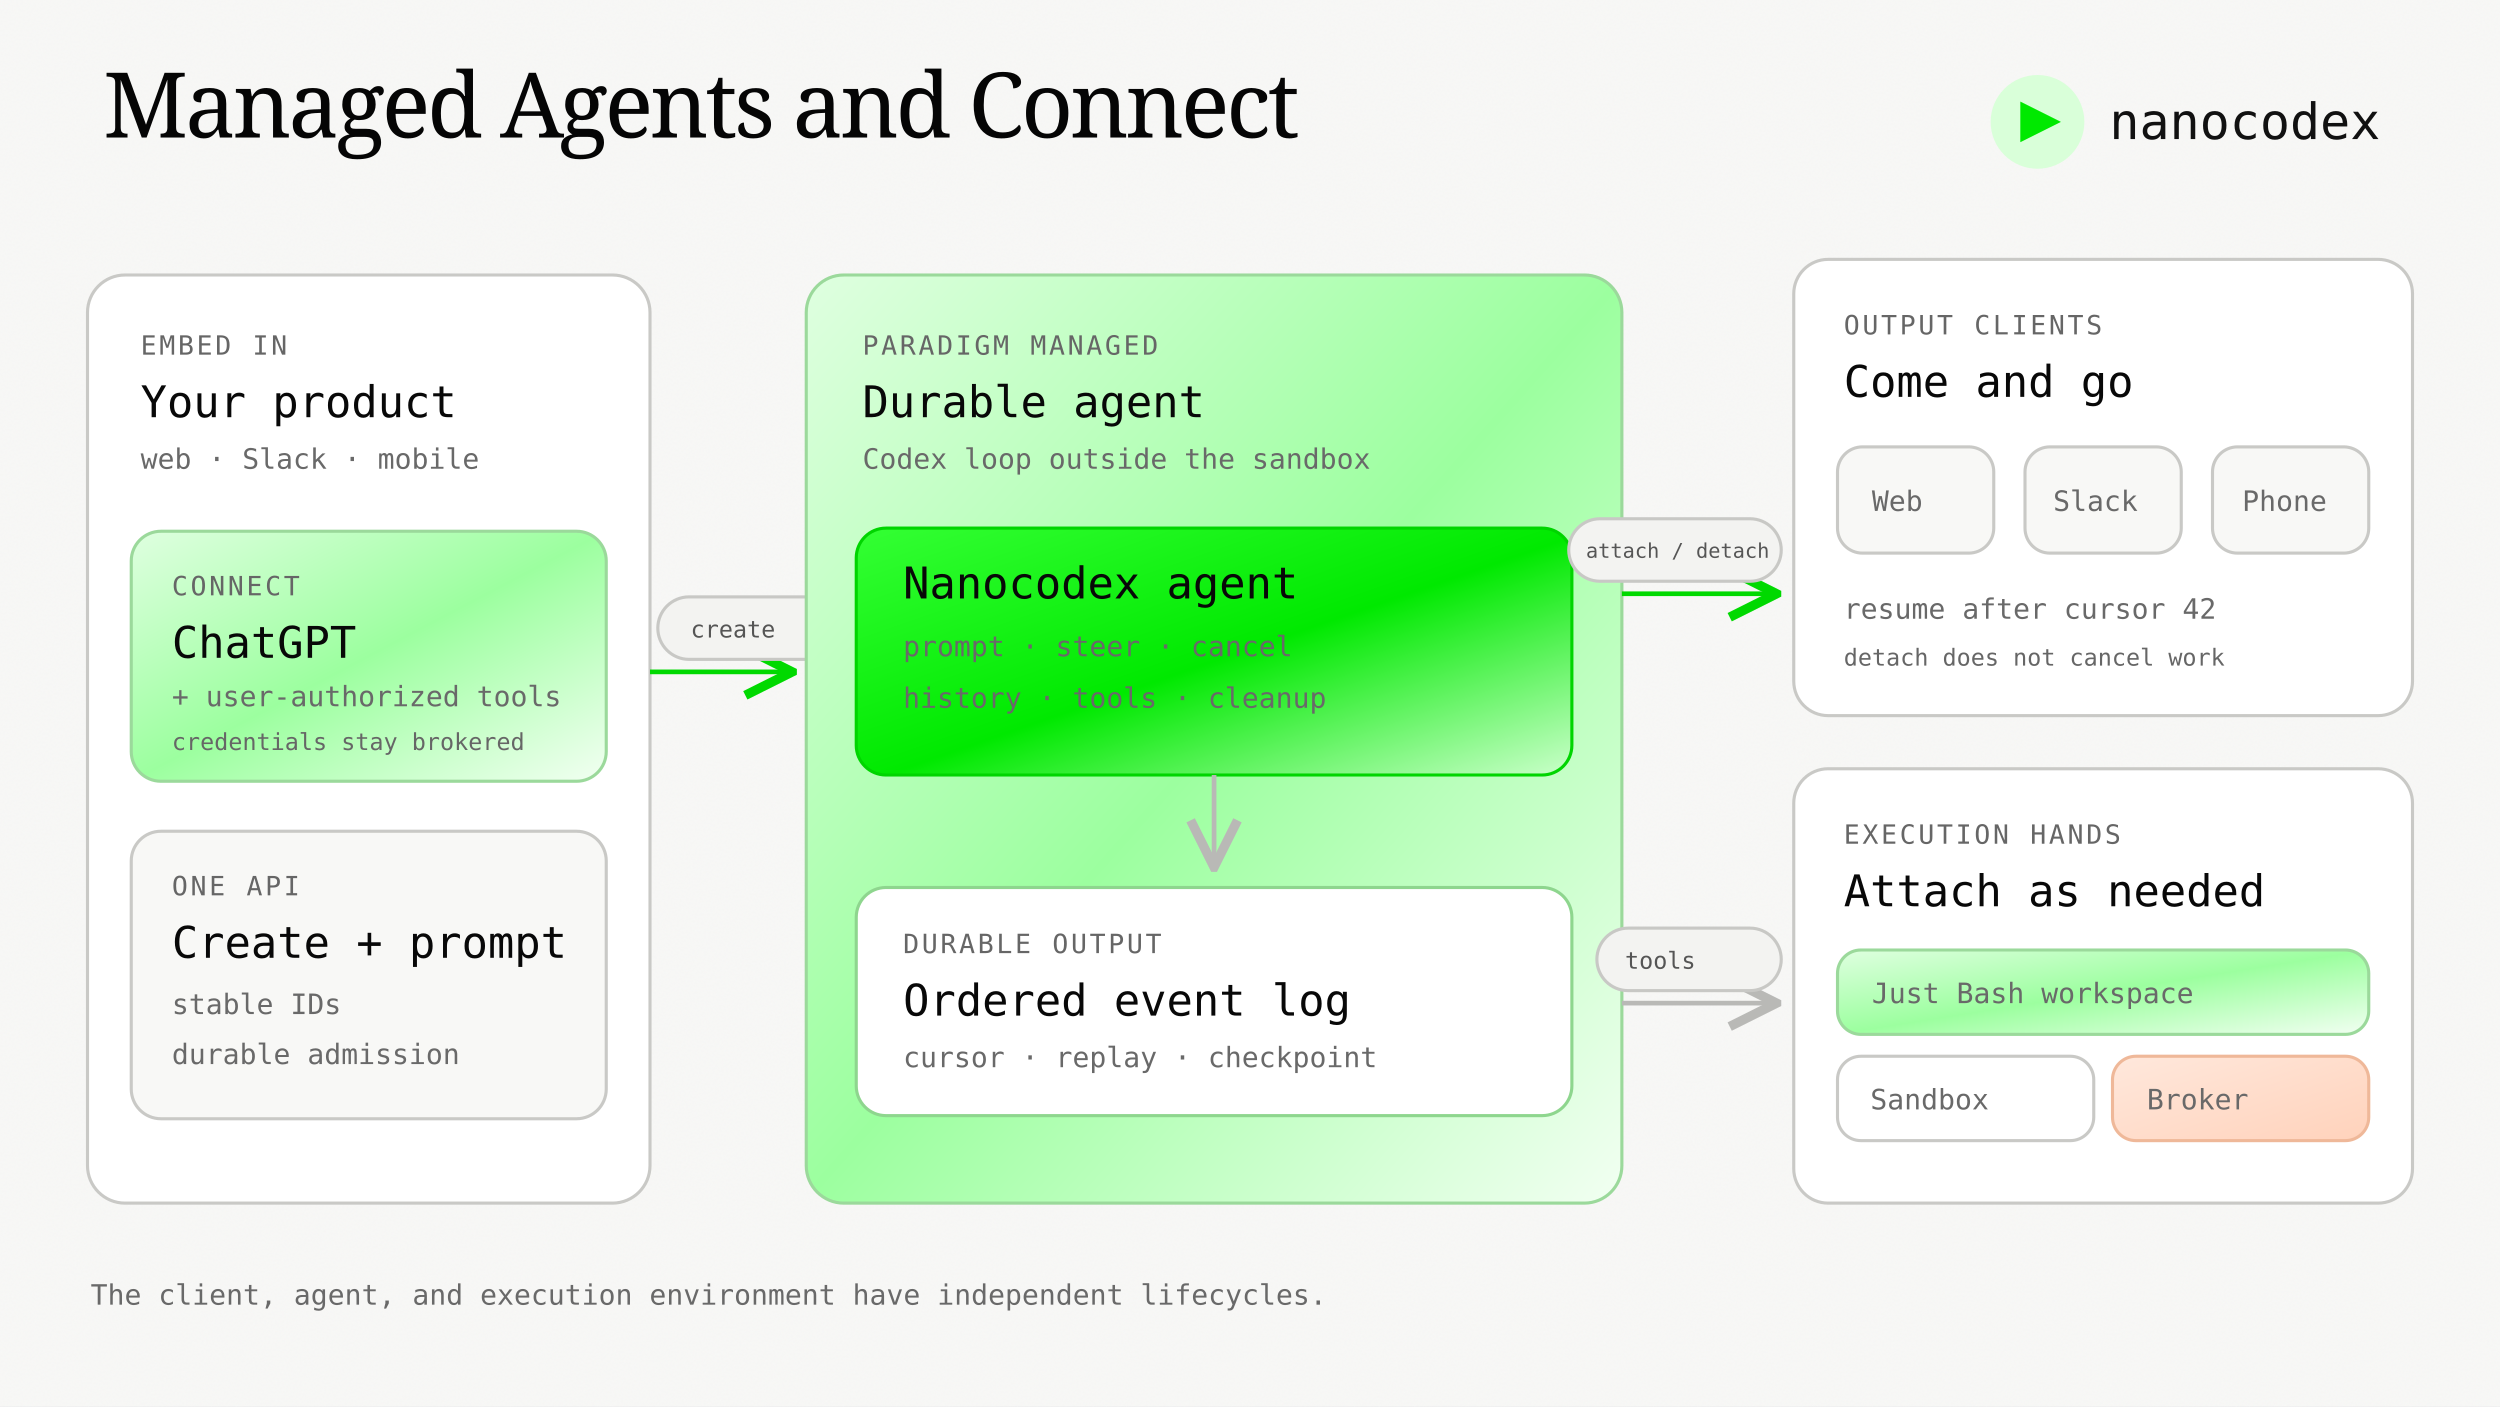
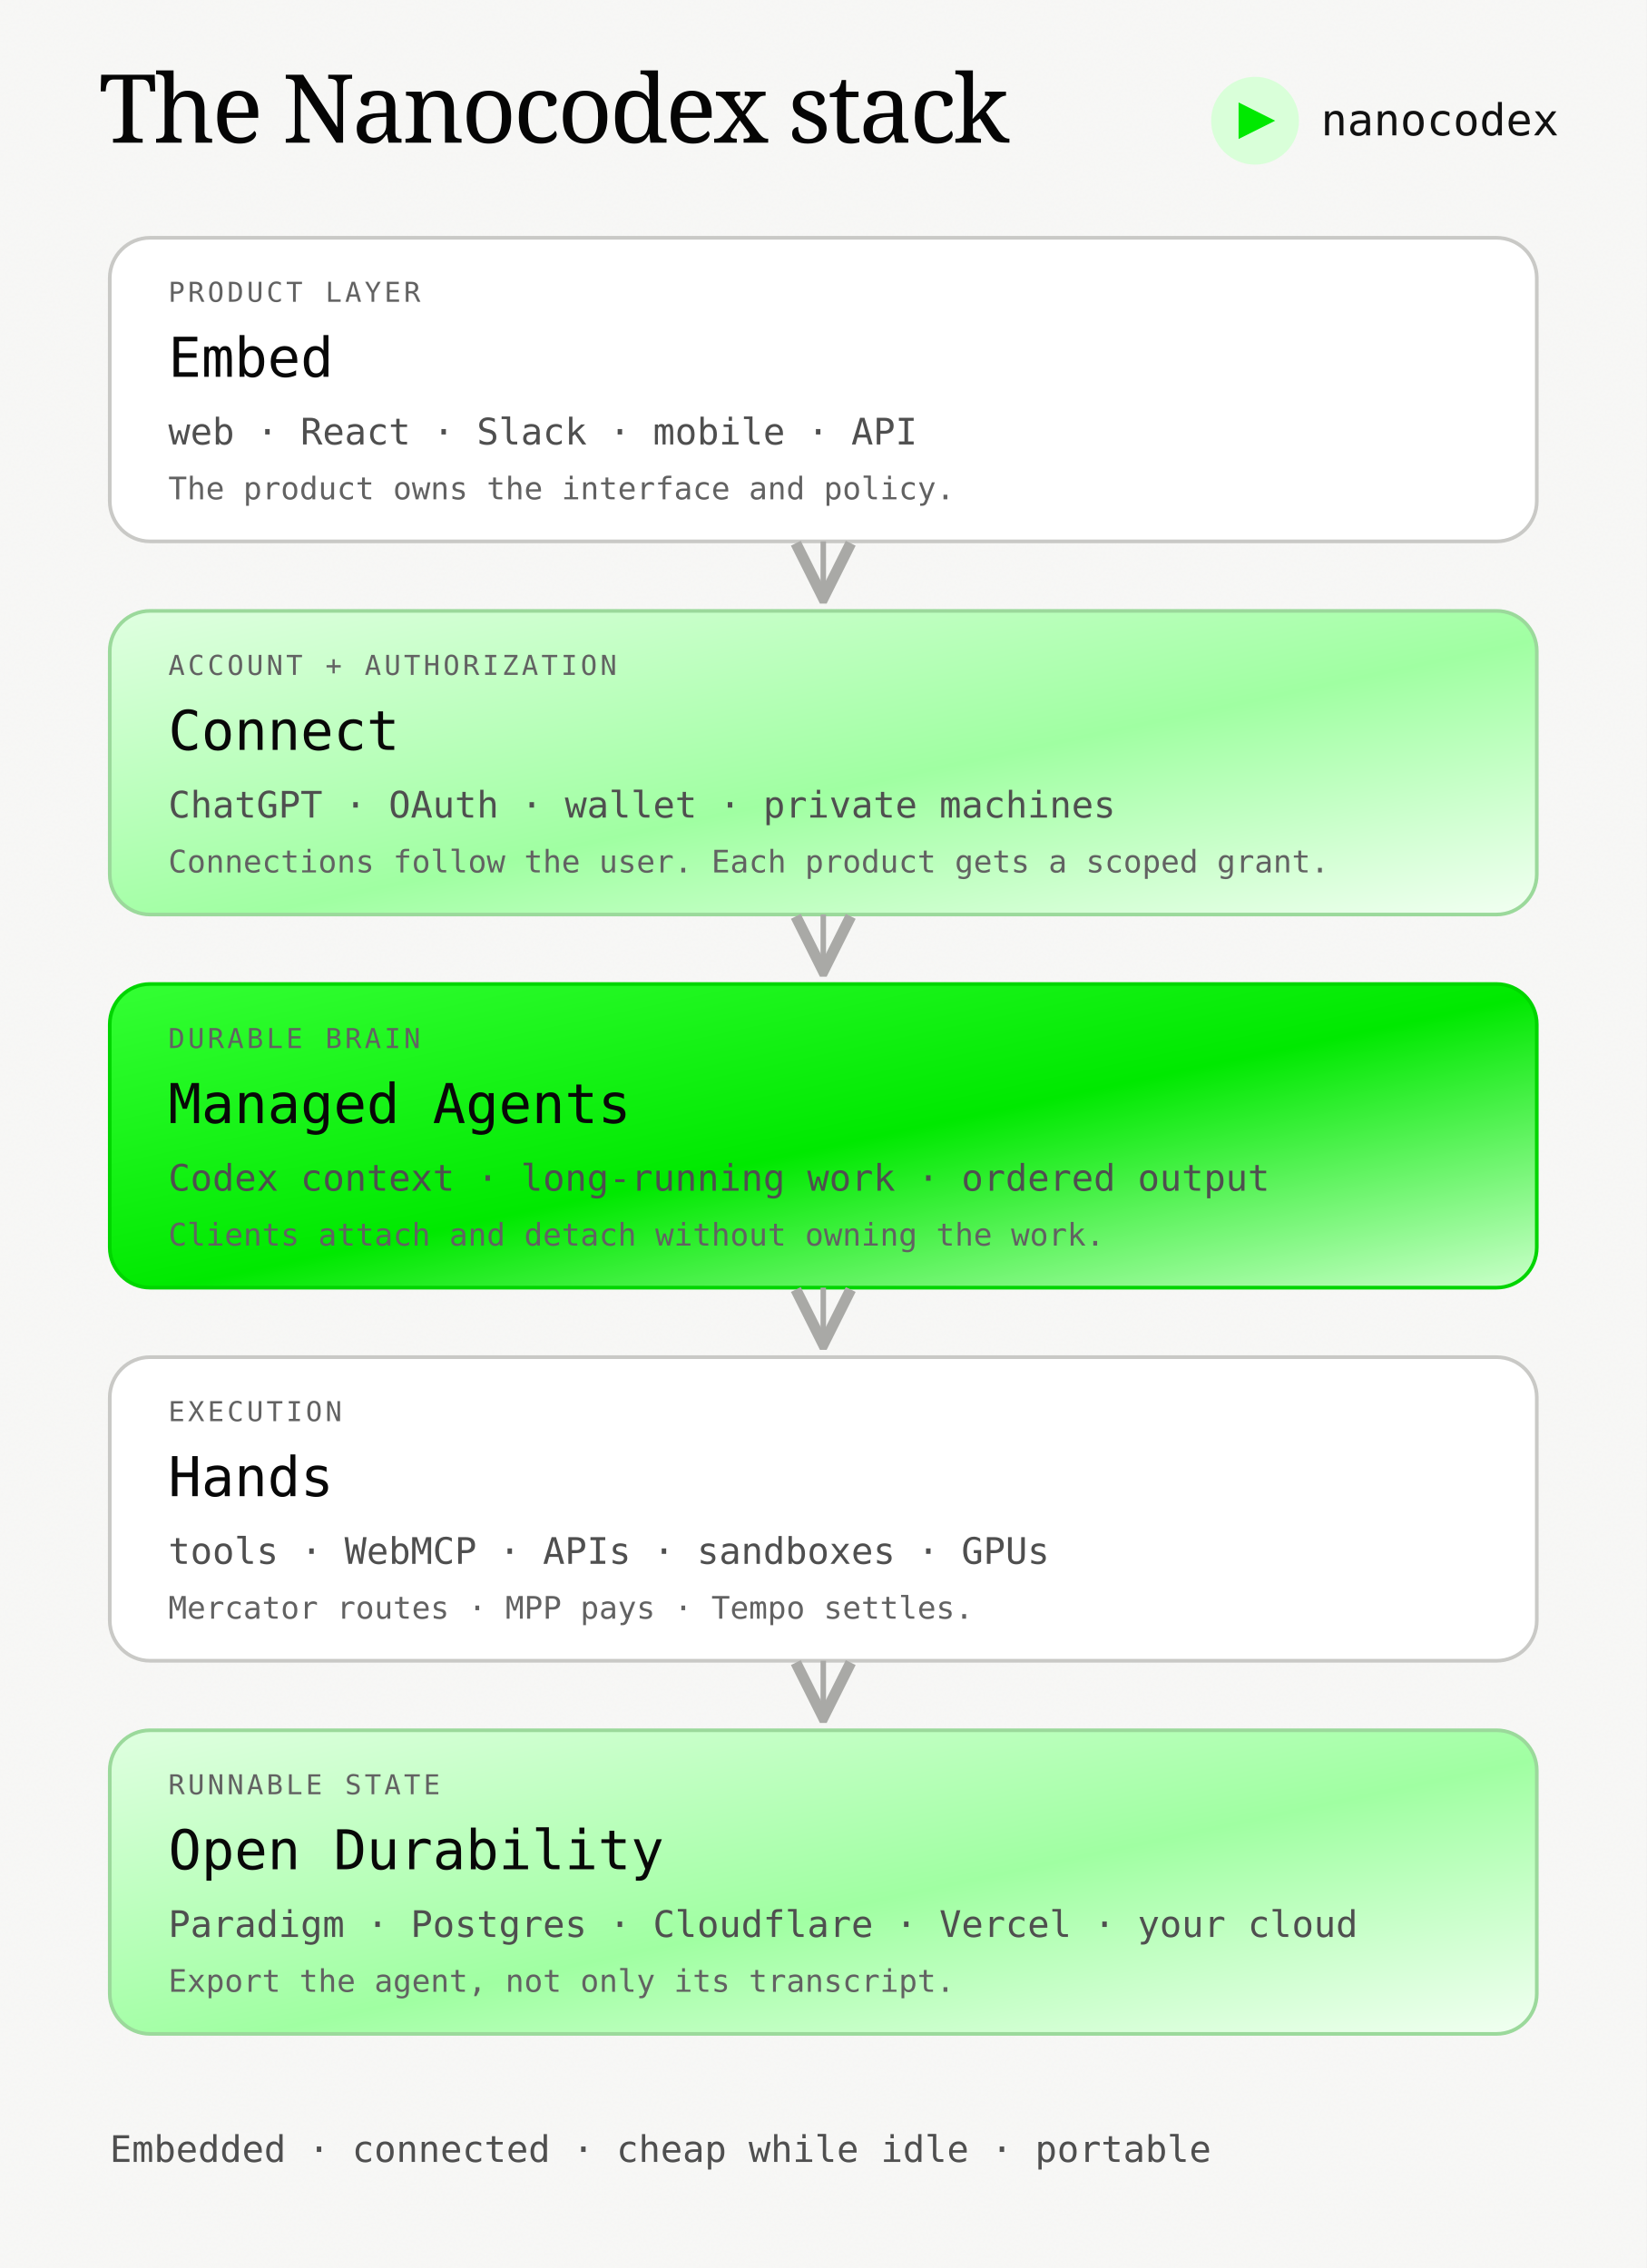
- <svg xmlns="http://www.w3.org/2000/svg" width="1600" height="900" viewBox="0 0 1600 900" role="img" aria-labelledby="title desc">
+ <svg xmlns="http://www.w3.org/2000/svg" width="900" height="1240" viewBox="0 0 900 1240" role="img" aria-labelledby="title desc">
  <defs>
    <filter id="paper" x="-5%" y="-5%" width="110%" height="110%">
-       <feTurbulence type="fractalNoise" baseFrequency="0.7" numOctaves="2" seed="12" result="n" />
-       <feComponentTransfer in="n" result="f">
+       <feTurbulence type="fractalNoise" baseFrequency="0.7" numOctaves="2" seed="12" result="noise" />
+       <feComponentTransfer in="noise" result="faint">
        <feFuncA type="table" tableValues="0 0.035" />
      </feComponentTransfer>
-       <feBlend in="SourceGraphic" in2="f" mode="multiply" />
+       <feBlend in="SourceGraphic" in2="faint" mode="multiply" />
    </filter>
-     <linearGradient id="green" x1="0" y1="0" x2="1" y2="1">
+     <linearGradient id="greenSoft" x1="0" y1="0" x2="1" y2="1">
      <stop stop-color="#dfffe0" />
-       <stop offset=".5" stop-color="#9cff9f" />
+       <stop offset=".55" stop-color="#a0ffa2" />
      <stop offset="1" stop-color="#f2fff2" />
    </linearGradient>
-     <linearGradient id="strong" x1="0" y1="0" x2="1" y2="1">
+     <linearGradient id="greenStrong" x1="0" y1="0" x2="1" y2="1">
      <stop stop-color="#34ff34" />
      <stop offset=".52" stop-color="#00e900" />
      <stop offset="1" stop-color="#caffca" />
    </linearGradient>
-     <linearGradient id="orange" x1="0" y1="0" x2="1" y2="1">
-       <stop stop-color="#ffe8dc" />
-       <stop offset="1" stop-color="#ffd2bb" />
-     </linearGradient>
    <marker id="arrow" markerWidth="12" markerHeight="12" refX="10" refY="6" orient="auto">
-       <path d="M1 1l10 5-10 5" fill="none" stroke="#b9b9b6" stroke-width="2" />
+       <path d="M1 1l10 5-10 5" fill="none" stroke="#a9a9a6" stroke-width="2" />
    </marker>
-     <marker id="arrowGreen" markerWidth="12" markerHeight="12" refX="10" refY="6" orient="auto">
-       <path d="M1 1l10 5-10 5" fill="none" stroke="#00d900" stroke-width="2" />
-     </marker>
-     <style>.title{font:58px Georgia,serif;fill:#050505;letter-spacing:-2px}.repo{font:32px ui-monospace,SFMono-Regular,Menlo,monospace;fill:#111}.eyebrow{font:17px ui-monospace,SFMono-Regular,Menlo,monospace;fill:#666;letter-spacing:1.7px}.heading{font:28px ui-monospace,SFMono-Regular,Menlo,monospace;fill:#080808}.body{font:18px ui-monospace,SFMono-Regular,Menlo,monospace;fill:#696969}.small{font:15px ui-monospace,SFMono-Regular,Menlo,monospace;fill:#666}.tiny{font:13px ui-monospace,SFMono-Regular,Menlo,monospace;fill:#555}.pill{font:15px ui-monospace,SFMono-Regular,Menlo,monospace;fill:#555}.panel{fill:#fff;stroke:#c9c9c6;stroke-width:2}.line{fill:none;stroke:#b9b9b6;stroke-width:3;marker-end:url(#arrow)}.live{fill:none;stroke:#00d900;stroke-width:3;marker-end:url(#arrowGreen)}</style>
+     <style>
+       .title{font:52px Georgia,serif;fill:#050505;letter-spacing:-1.5px}
+       .repo{font:24px ui-monospace,SFMono-Regular,Menlo,monospace;fill:#111}
+       .eyebrow{font:15px ui-monospace,SFMono-Regular,Menlo,monospace;fill:#626262;letter-spacing:1.7px}
+       .heading{font:30px ui-monospace,SFMono-Regular,Menlo,monospace;fill:#080808}
+       .body{font:20px ui-monospace,SFMono-Regular,Menlo,monospace;fill:#4f4f4f}
+       .small{font:17px ui-monospace,SFMono-Regular,Menlo,monospace;fill:#626262}
+       .panel{fill:#fff;stroke:#c9c9c6;stroke-width:2}
+       .line{fill:none;stroke:#a9a9a6;stroke-width:3;marker-end:url(#arrow)}
+     </style>
  </defs>
-   <rect width="1600" height="900" fill="#f8f8f6" filter="url(#paper)" />
-   <text x="66" y="88" class="title">Managed Agents and Connect</text>
-   <g transform="translate(1274 48)">
-     <circle cx="30" cy="30" r="30" fill="#d9ffd9" />
-     <path d="M19 17L45 30 19 43Z" fill="#00e900" />
-     <text x="76" y="41" class="repo">nanocodex</text>
+   <rect width="900" height="1240" fill="#f8f8f6" filter="url(#paper)" />
+   <text x="54" y="78" class="title">The Nanocodex stack</text>
+   <g transform="translate(662 42)">
+     <circle cx="24" cy="24" r="24" fill="#d9ffd9" />
+     <path d="M15 14l20 10-20 10z" fill="#00e900" />
+     <text x="60" y="32" class="repo">nanocodex</text>
  </g>
-   <g transform="translate(56 176)">
-     <rect width="360" height="594" rx="24" class="panel" />
-     <text x="34" y="51" class="eyebrow">EMBED IN</text>
-     <text x="34" y="91" class="heading">Your product</text>
-     <text x="34" y="124" class="body">web · Slack · mobile</text>
-     <rect x="28" y="164" width="304" height="160" rx="19" fill="url(#green)" stroke="#9bd99b" stroke-width="2" />
-     <text x="54" y="205" class="eyebrow">CONNECT</text>
-     <text x="54" y="245" class="heading">ChatGPT</text>
-     <text x="54" y="276" class="body">+ user-authorized tools</text>
-     <text x="54" y="304" class="small">credentials stay brokered</text>
-     <rect x="28" y="356" width="304" height="184" rx="19" fill="#f8f8f6" stroke="#c9c9c6" stroke-width="2" />
-     <text x="54" y="397" class="eyebrow">ONE API</text>
-     <text x="54" y="437" class="heading">Create + prompt</text>
-     <text x="54" y="473" class="body">stable IDs</text>
-     <text x="54" y="505" class="body">durable admission</text>
+   <g transform="translate(60 130)">
+     <rect width="780" height="166" rx="22" class="panel" />
+     <text x="32" y="35" class="eyebrow">PRODUCT LAYER</text>
+     <text x="32" y="76" class="heading">Embed</text>
+     <text x="32" y="113" class="body">web · React · Slack · mobile · API</text>
+     <text x="32" y="143" class="small">The product owns the interface and policy.</text>
  </g>
-   <path d="M416 430h88" class="live" />
-   <rect x="421" y="382" width="116" height="40" rx="20" fill="#f3f3f1" stroke="#c8c8c5" stroke-width="2" />
-   <text x="442" y="408" class="pill">create</text>
-   <g transform="translate(516 176)">
-     <rect width="522" height="594" rx="24" fill="url(#green)" stroke="#9bd99b" stroke-width="2" />
-     <text x="36" y="51" class="eyebrow">PARADIGM MANAGED</text>
-     <text x="36" y="91" class="heading">Durable agent</text>
-     <text x="36" y="124" class="body">Codex loop outside the sandbox</text>
-     <rect x="32" y="162" width="458" height="158" rx="19" fill="url(#strong)" stroke="#00d500" stroke-width="2" />
-     <text x="62" y="207" class="heading">Nanocodex agent</text>
-     <text x="62" y="244" class="body">prompt · steer · cancel</text>
-     <text x="62" y="277" class="body">history · tools · cleanup</text>
-     <path d="M261 320v56" class="line" />
-     <rect x="32" y="392" width="458" height="146" rx="19" fill="#fff" stroke="#8ed68e" stroke-width="2" />
-     <text x="62" y="434" class="eyebrow">DURABLE OUTPUT</text>
-     <text x="62" y="474" class="heading">Ordered event log</text>
-     <text x="62" y="507" class="body">cursor · replay · checkpoint</text>
+   <path d="M450 296v28" class="line" />
+   <g transform="translate(60 334)">
+     <rect width="780" height="166" rx="22" fill="url(#greenSoft)" stroke="#9bd99b" stroke-width="2" />
+     <text x="32" y="35" class="eyebrow">ACCOUNT + AUTHORIZATION</text>
+     <text x="32" y="76" class="heading">Connect</text>
+     <text x="32" y="113" class="body">ChatGPT · OAuth · wallet · private machines</text>
+     <text x="32" y="143" class="small">Connections follow the user. Each product gets a scoped grant.</text>
  </g>
-   <path d="M1038 380h96" class="live" />
-   <rect x="1004" y="332" width="136" height="40" rx="20" fill="#f3f3f1" stroke="#c8c8c5" stroke-width="2" />
-   <text x="1015" y="357" class="tiny">attach / detach</text>
-   <g transform="translate(1148 166)">
-     <rect width="396" height="292" rx="22" class="panel" />
-     <text x="32" y="48" class="eyebrow">OUTPUT CLIENTS</text>
-     <text x="32" y="88" class="heading">Come and go</text>
-     <rect x="28" y="120" width="100" height="68" rx="16" fill="#f8f8f6" stroke="#c9c9c6" stroke-width="2" />
-     <text x="50" y="161" class="body">Web</text>
-     <rect x="148" y="120" width="100" height="68" rx="16" fill="#f8f8f6" stroke="#c9c9c6" stroke-width="2" />
-     <text x="166" y="161" class="body">Slack</text>
-     <rect x="268" y="120" width="100" height="68" rx="16" fill="#f8f8f6" stroke="#c9c9c6" stroke-width="2" />
-     <text x="287" y="161" class="body">Phone</text>
-     <text x="32" y="230" class="body">resume after cursor 42</text>
-     <text x="32" y="260" class="small">detach does not cancel work</text>
+   <path d="M450 500v28" class="line" />
+   <g transform="translate(60 538)">
+     <rect width="780" height="166" rx="22" fill="url(#greenStrong)" stroke="#00d500" stroke-width="2" />
+     <text x="32" y="35" class="eyebrow">DURABLE BRAIN</text>
+     <text x="32" y="76" class="heading">Managed Agents</text>
+     <text x="32" y="113" class="body">Codex context · long-running work · ordered output</text>
+     <text x="32" y="143" class="small">Clients attach and detach without owning the work.</text>
  </g>
-   <path d="M1038 642h96" class="line" />
-   <rect x="1022" y="594" width="118" height="40" rx="20" fill="#f3f3f1" stroke="#c8c8c5" stroke-width="2" />
-   <text x="1040" y="620" class="pill">tools</text>
-   <g transform="translate(1148 492)">
-     <rect width="396" height="278" rx="22" class="panel" />
-     <text x="32" y="48" class="eyebrow">EXECUTION HANDS</text>
-     <text x="32" y="88" class="heading">Attach as needed</text>
-     <rect x="28" y="116" width="340" height="54" rx="15" fill="url(#green)" stroke="#9bd99b" stroke-width="2" />
-     <text x="50" y="150" class="body">Just Bash workspace</text>
-     <rect x="28" y="184" width="164" height="54" rx="15" fill="#fff" stroke="#c9c9c6" stroke-width="2" />
-     <text x="49" y="218" class="body">Sandbox</text>
-     <rect x="204" y="184" width="164" height="54" rx="15" fill="url(#orange)" stroke="#efb899" stroke-width="2" />
-     <text x="226" y="218" class="body">Broker</text>
+   <path d="M450 704v28" class="line" />
+   <g transform="translate(60 742)">
+     <rect width="780" height="166" rx="22" class="panel" />
+     <text x="32" y="35" class="eyebrow">EXECUTION</text>
+     <text x="32" y="76" class="heading">Hands</text>
+     <text x="32" y="113" class="body">tools · WebMCP · APIs · sandboxes · GPUs</text>
+     <text x="32" y="143" class="small">Mercator routes · MPP pays · Tempo settles.</text>
  </g>
-   <text x="58" y="835" class="body">The client, agent, and execution environment have independent lifecycles.</text>
+   <path d="M450 908v28" class="line" />
+   <g transform="translate(60 946)">
+     <rect width="780" height="166" rx="22" fill="url(#greenSoft)" stroke="#9bd99b" stroke-width="2" />
+     <text x="32" y="35" class="eyebrow">RUNNABLE STATE</text>
+     <text x="32" y="76" class="heading">Open Durability</text>
+     <text x="32" y="113" class="body">Paradigm · Postgres · Cloudflare · Vercel · your cloud</text>
+     <text x="32" y="143" class="small">Export the agent, not only its transcript.</text>
+   </g>
+   <text x="60" y="1182" class="body">Embedded · connected · cheap while idle · portable</text>
</svg>
